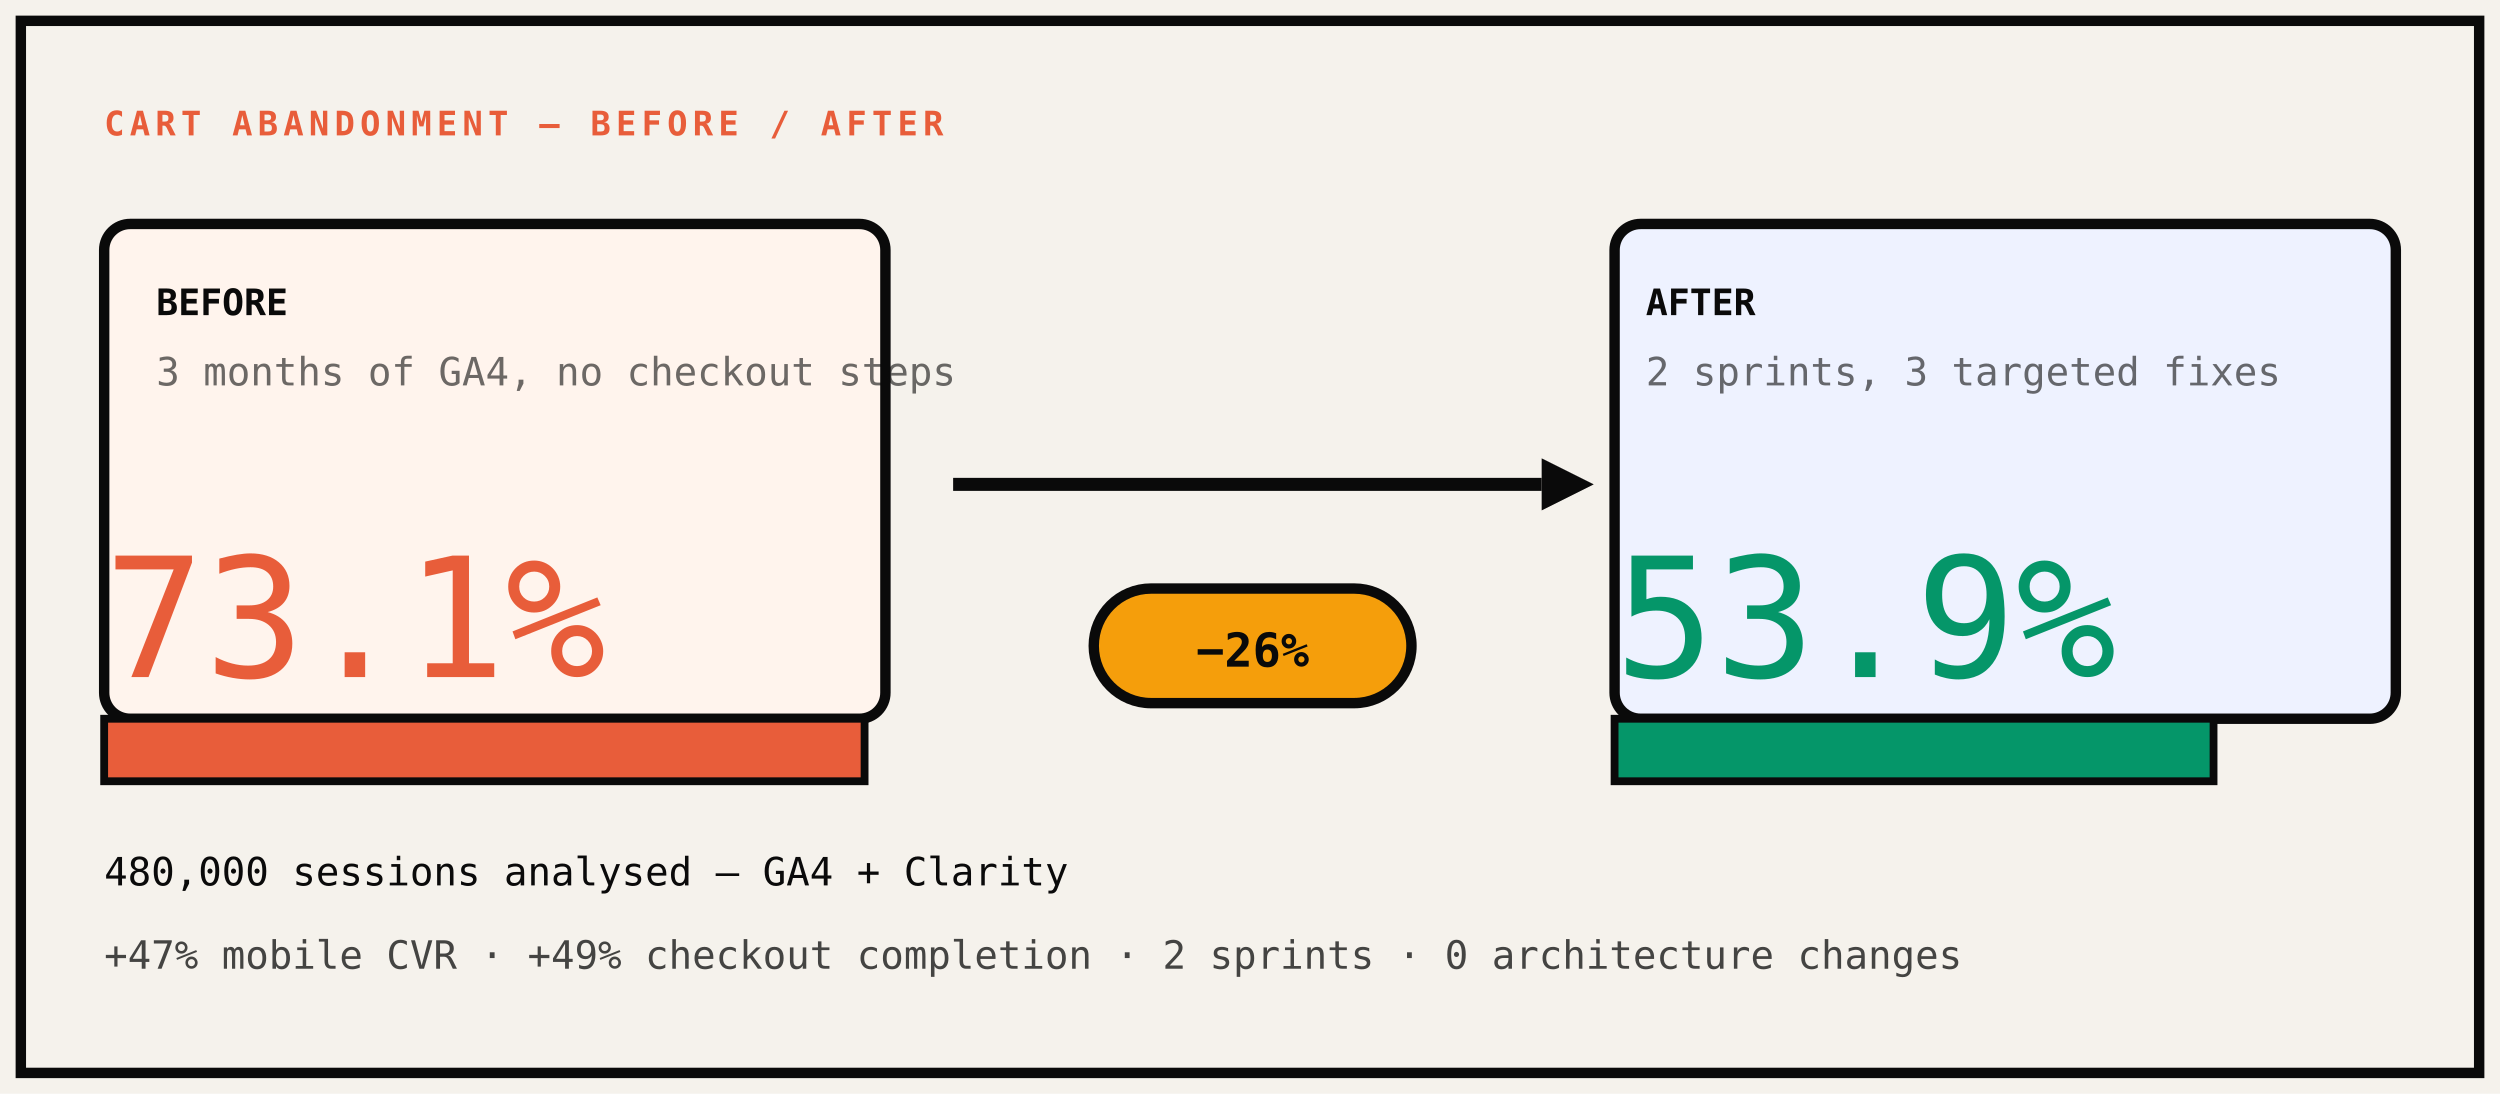
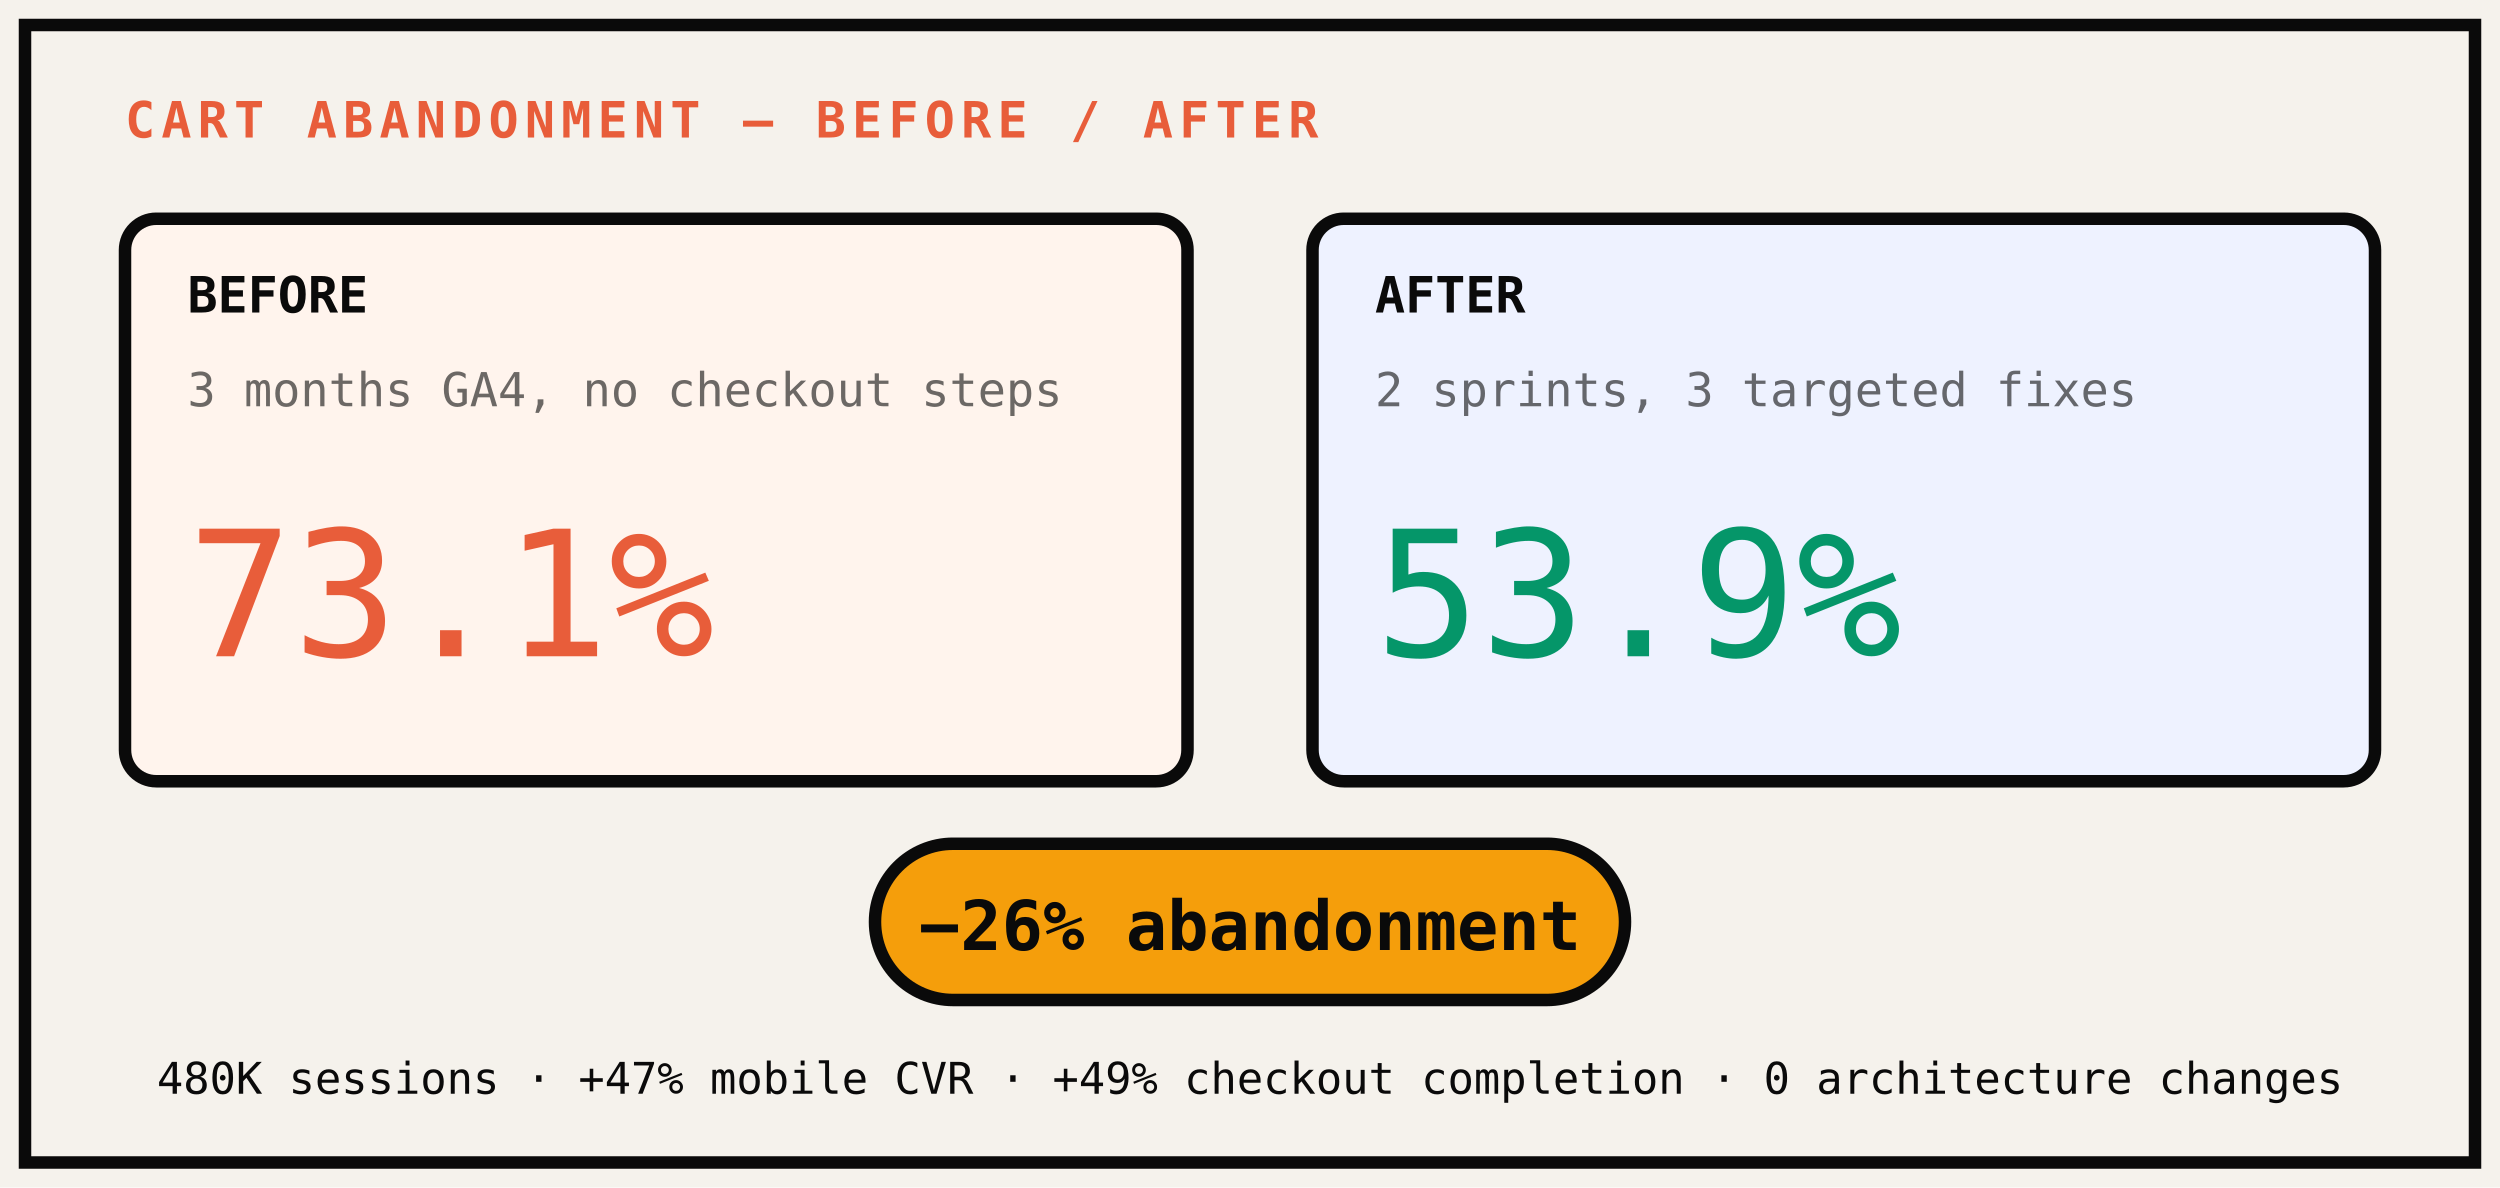
- <svg xmlns="http://www.w3.org/2000/svg" viewBox="0 0 960 420" font-family="ui-monospace, SFMono-Regular, Menlo, monospace">
-   <rect width="960" height="420" fill="#F5F2EC" />
-   <rect x="8" y="8" width="944" height="404" fill="none" stroke="#0A0A0A" stroke-width="4" />
-   <text x="40" y="52" font-size="13" font-weight="bold" fill="#E85D3A" letter-spacing="2">CART ABANDONMENT — BEFORE / AFTER</text>
-   <rect x="40" y="86" width="300" height="190" rx="10" fill="#FFF4ED" stroke="#0A0A0A" stroke-width="4" />
-   <text x="60" y="121" font-size="14" font-weight="bold" fill="#0A0A0A">BEFORE</text>
-   <text x="60" y="148" font-size="15" fill="#0A0A0A" opacity="0.6">3 months of GA4, no checkout steps</text>
-   <text x="40" y="260" font-size="64" font-weight="black" fill="#E85D3A">73.1%</text>
-   <rect x="40" y="276" width="292" height="24" fill="#E85D3A" stroke="#0A0A0A" stroke-width="3" />
-   <rect x="620" y="86" width="300" height="190" rx="10" fill="#EEF2FF" stroke="#0A0A0A" stroke-width="4" />
-   <text x="632" y="121" font-size="14" font-weight="bold" fill="#0A0A0A">AFTER</text>
-   <text x="632" y="148" font-size="15" fill="#0A0A0A" opacity="0.6">2 sprints, 3 targeted fixes</text>
-   <text x="620" y="260" font-size="64" font-weight="black" fill="#059669">53.9%</text>
-   <rect x="620" y="276" width="230" height="24" fill="#059669" stroke="#0A0A0A" stroke-width="3" />
-   <line x1="366" y1="186" x2="592" y2="186" stroke="#0A0A0A" stroke-width="5" />
-   <polygon points="592,176 612,186 592,196" fill="#0A0A0A" />
-   <rect x="420" y="226" width="122" height="44" rx="22" fill="#F59E0B" stroke="#0A0A0A" stroke-width="4" />
-   <text x="481" y="256" font-size="18" font-weight="bold" fill="#0A0A0A" text-anchor="middle">−26%</text>
-   <text x="40" y="340" font-size="15" fill="#0A0A0A">480,000 sessions analysed — GA4 + Clarity</text>
-   <text x="40" y="372" font-size="15" fill="#0A0A0A" opacity="0.75">+47% mobile CVR · +49% checkout completion · 2 sprints · 0 architecture changes</text>
+ <svg xmlns="http://www.w3.org/2000/svg" viewBox="0 0 800 380" preserveAspectRatio="xMidYMid meet" font-family="ui-monospace, SFMono-Regular, Menlo, monospace">
+   <rect width="800" height="380" fill="#F5F2EC" />
+   <rect x="8" y="8" width="784" height="364" fill="none" stroke="#0A0A0A" stroke-width="4" />
+   <text x="40" y="44" font-size="16" font-weight="bold" fill="#E85D3A" letter-spacing="2">CART ABANDONMENT — BEFORE / AFTER</text>
+   <rect x="40" y="70" width="340" height="180" rx="10" fill="#FFF4ED" stroke="#0A0A0A" stroke-width="4" />
+   <text x="60" y="100" font-size="16" font-weight="bold" fill="#0A0A0A">BEFORE</text>
+   <text x="60" y="130" font-size="15" fill="#0A0A0A" opacity="0.6">3 months GA4, no checkout steps</text>
+   <text x="60" y="210" font-size="56" font-weight="black" fill="#E85D3A">73.1%</text>
+   <rect x="420" y="70" width="340" height="180" rx="10" fill="#EEF2FF" stroke="#0A0A0A" stroke-width="4" />
+   <text x="440" y="100" font-size="16" font-weight="bold" fill="#0A0A0A">AFTER</text>
+   <text x="440" y="130" font-size="15" fill="#0A0A0A" opacity="0.6">2 sprints, 3 targeted fixes</text>
+   <text x="440" y="210" font-size="56" font-weight="black" fill="#059669">53.9%</text>
+   <rect x="280" y="270" width="240" height="50" rx="25" fill="#F59E0B" stroke="#0A0A0A" stroke-width="4" />
+   <text x="400" y="304" font-size="22" font-weight="bold" fill="#0A0A0A" text-anchor="middle">−26% abandonment</text>
+   <text x="400" y="350" font-size="14" fill="#0A0A0A" text-anchor="middle">480K sessions · +47% mobile CVR · +49% checkout completion · 0 architecture changes</text>
</svg>
